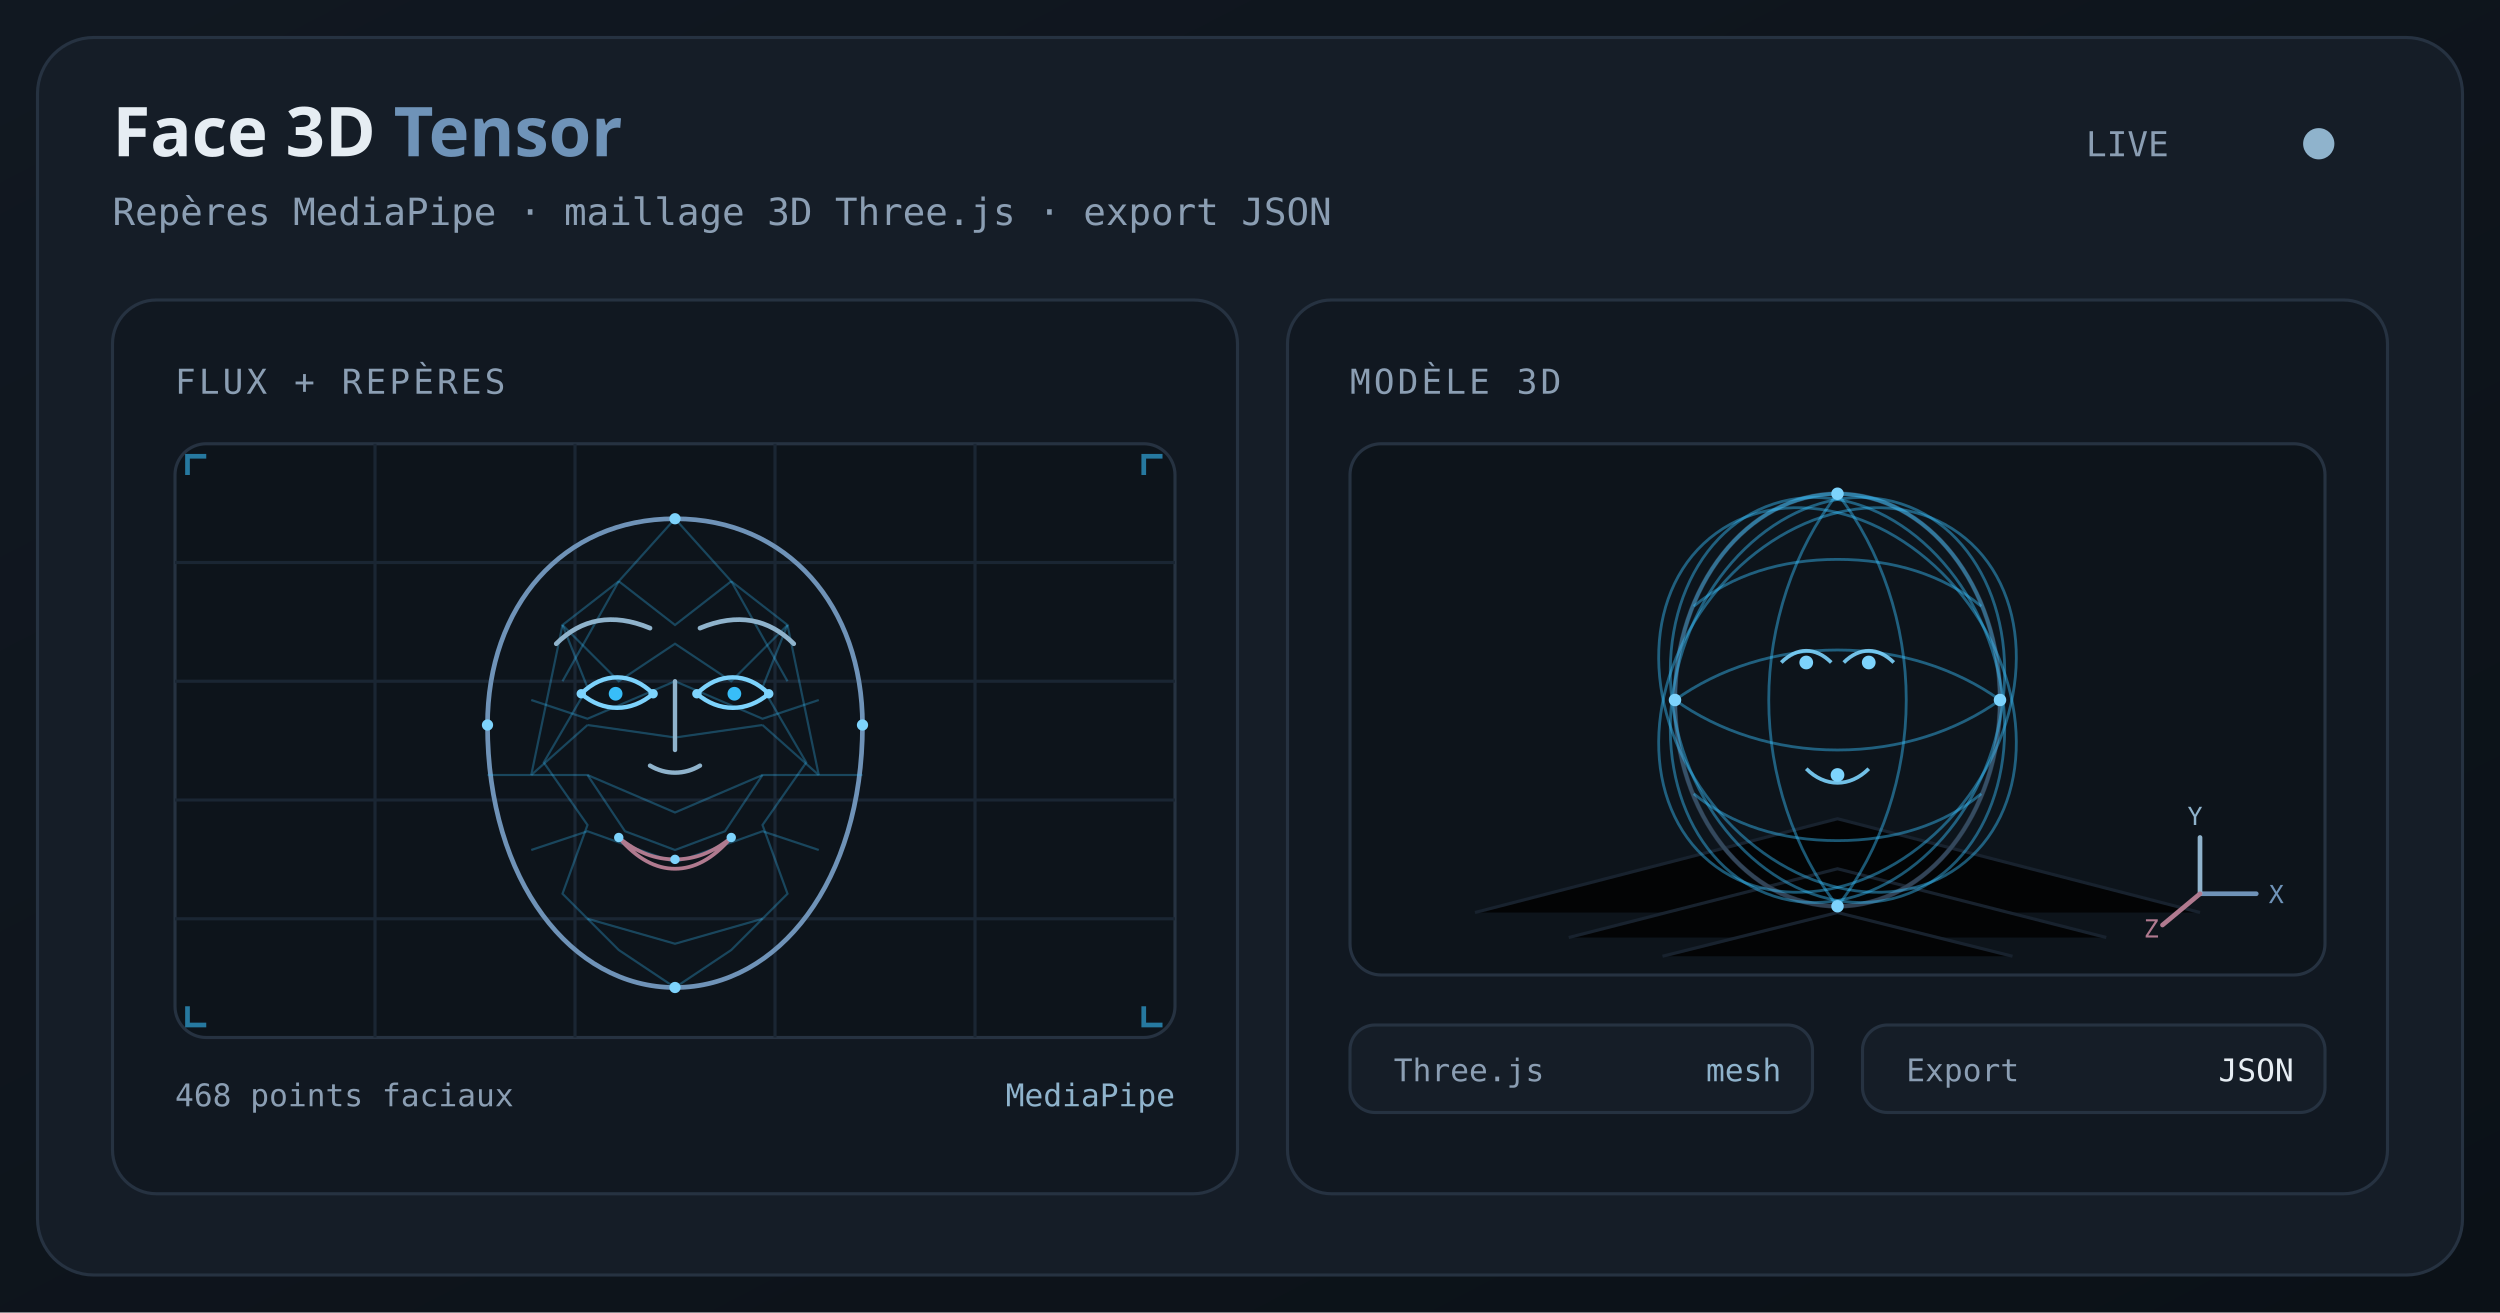
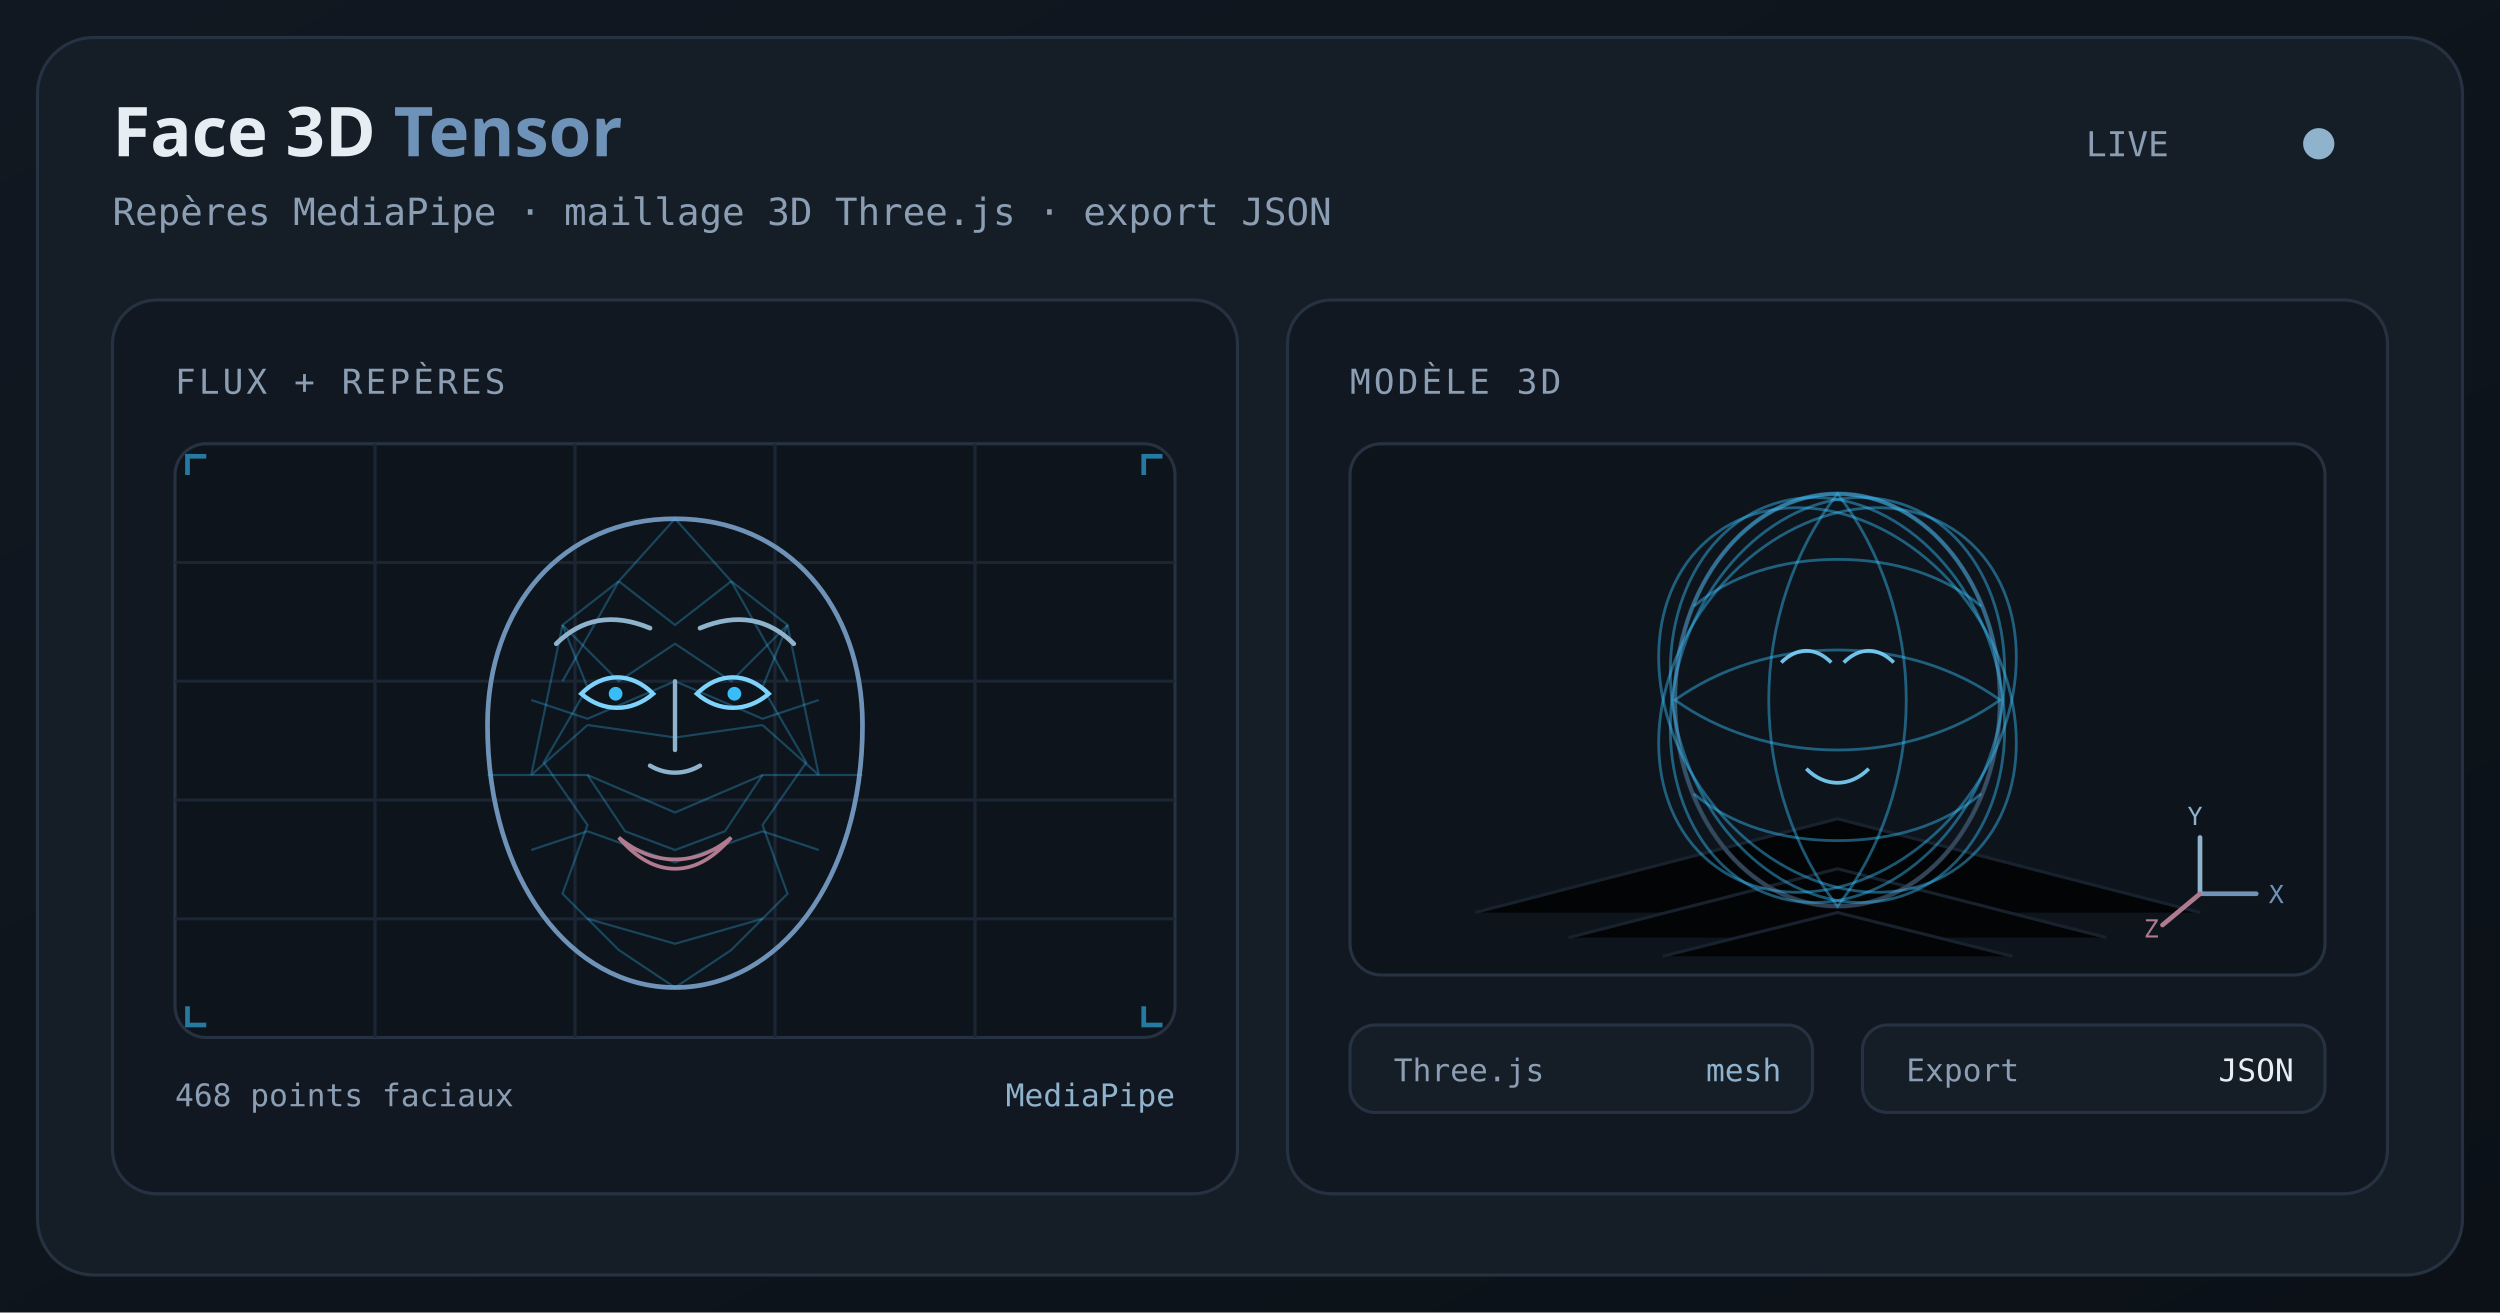
<svg xmlns="http://www.w3.org/2000/svg" viewBox="0 0 800 420" role="img" aria-labelledby="title desc">
  <defs>
    <linearGradient id="bg" x1="0" y1="0" x2="1" y2="1">
      <stop offset="0" stop-color="#111821" />
      <stop offset="1" stop-color="#0b1117" />
    </linearGradient>
    <linearGradient id="meshFade" x1="0" y1="0" x2="0" y2="1">
      <stop offset="0" stop-color="#38bdf8" stop-opacity="0.55" />
      <stop offset="1" stop-color="#6f93b8" stop-opacity="0.15" />
    </linearGradient>
    <clipPath id="leftClip">
      <rect x="20" y="46" width="320" height="190" rx="10" />
    </clipPath>
    <clipPath id="rightClip">
      <rect x="20" y="46" width="312" height="170" rx="10" />
    </clipPath>
  </defs>
  <rect width="800" height="420" fill="url(#bg)" />
  <rect x="12" y="12" width="776" height="396" rx="18" fill="#151d27" stroke="#263241" />
  <text x="36" y="50" fill="#e6edf3" font-family="'Space Grotesk', system-ui, sans-serif" font-size="22" font-weight="700">Face 3D <tspan fill="#6f93b8">Tensor</tspan>
  </text>
  <text x="36" y="72" fill="#8b9eb3" font-family="'DM Mono', monospace" font-size="12">Repères MediaPipe · maillage 3D Three.js · export JSON</text>
  <circle cx="742" cy="46" r="5" fill="#8fb3cc" />
  <text x="694" y="50" fill="#8b9eb3" font-family="'DM Mono', monospace" font-size="11" text-anchor="end">LIVE</text>
  <g transform="translate(36,96)">
    <rect width="360" height="286" rx="14" fill="#111821" stroke="#263241" />
    <text x="20" y="30" fill="#8b9eb3" font-family="'DM Mono', monospace" font-size="11" letter-spacing="1">FLUX + REPÈRES</text>
    <rect x="20" y="46" width="320" height="190" rx="10" fill="#0d141b" stroke="#263241" />
    <g clip-path="url(#leftClip)">
      <g stroke="#1a2633" stroke-width="1">
        <path d="M20 84h320M20 122h320M20 160h320M20 198h320" />
        <path d="M84 46v190M148 46v190M212 46v190M276 46v190" />
      </g>
      <g fill="none">
        <path d="M180 70c36 0 60 28 60 66 0 50-27 84-60 84s-60-34-60-84c0-38 24-66 60-66z" stroke="#6f93b8" stroke-width="1.5" />
        <g stroke="#38bdf8" stroke-opacity="0.3" stroke-width="0.7">
          <path d="M180 70l-18 20-18 14 8 20-14 24 14 20-8 22 18 18 18 12 18-12 18-18-8-22 14-20-14-24 8-20-18-14z" />
          <path d="M162 90l18 14 18-14M144 104l18 18 18-12 18 12 18-18M134 128l18 6 28-12 28 12 18-6M120 152l32 0 28 12 28-12 32 0M134 176l18-6 28 10 28-10 18 6M152 198l28 8 28-8" />
          <path d="M162 90l-18 32M198 90l18 32M144 104l-10 48M216 104l10 48M152 136l28 4 28-4M152 136l-18 16M208 136l18 16M152 152l12 18 16 6 16-6 12-18" />
        </g>
        <path d="M150 126c7-7 16-7 23 0c-7 6-16 6-23 0z" stroke="#7dd3fc" stroke-width="1.4" />
        <path d="M187 126c7-7 16-7 23 0c-7 6-16 6-23 0z" stroke="#7dd3fc" stroke-width="1.4" />
        <circle cx="161" cy="126" r="2.2" fill="#38bdf8" stroke="none" />
        <circle cx="199" cy="126" r="2.2" fill="#38bdf8" stroke="none" />
        <path d="M180 122v22m-8 5c5 3 11 3 16 0" stroke="#8fb3cc" stroke-width="1.4" stroke-linecap="round" />
        <path d="M162 172c6 5 12 7 18 7s12-2 18-7c-6 7-12 10-18 10s-12-3-18-10z" stroke="#b07a8f" stroke-width="1.2" />
        <path d="M142 110c8-8 18-10 30-5M218 110c-8-8-18-10-30-5" stroke="#8fb3cc" stroke-width="1.5" stroke-linecap="round" />
      </g>
-       <g fill="#7dd3fc">
-         <circle cx="180" cy="70" r="1.8" />
-         <circle cx="180" cy="220" r="1.8" />
-         <circle cx="120" cy="136" r="1.8" />
-         <circle cx="240" cy="136" r="1.8" />
-         <circle cx="150" cy="126" r="1.5" />
-         <circle cx="173" cy="126" r="1.5" />
-         <circle cx="187" cy="126" r="1.5" />
-         <circle cx="210" cy="126" r="1.5" />
-         <circle cx="162" cy="172" r="1.5" />
-         <circle cx="180" cy="179" r="1.5" />
-         <circle cx="198" cy="172" r="1.5" />
-       </g>
      <g stroke="#38bdf8" stroke-width="1.5" fill="none" stroke-opacity="0.6">
        <path d="M24 56v-6h6M336 50h-6v6M24 226v6h6M336 232h-6v-6" />
      </g>
    </g>
    <g font-family="'DM Mono', monospace" font-size="10" fill="#8b9eb3">
      <text x="20" y="258">468 points faciaux</text>
      <text x="340" y="258" text-anchor="end" fill="#8fb3cc">MediaPipe</text>
    </g>
  </g>
  <g transform="translate(412,96)">
    <rect width="352" height="286" rx="14" fill="#111821" stroke="#263241" />
    <text x="20" y="30" fill="#8b9eb3" font-family="'DM Mono', monospace" font-size="11" letter-spacing="1">MODÈLE 3D</text>
    <rect x="20" y="46" width="312" height="170" rx="10" fill="#0d141b" stroke="#263241" />
    <g clip-path="url(#rightClip)">
      <g stroke="#1a2633" stroke-width="1" opacity="0.8">
        <path d="M60 196l116-30 116 30M90 204l86-22 86 22M120 210l56-14 56 14" />
      </g>
      <g transform="translate(176,128)" fill="none">
        <ellipse rx="52" ry="66" stroke="#263241" stroke-width="1.5" />
        <ellipse rx="52" ry="66" stroke="url(#meshFade)" stroke-width="1.2" />
        <g stroke="#38bdf8" stroke-opacity="0.45" stroke-width="0.9">
          <ellipse rx="52" ry="66" transform="rotate(18)" />
          <ellipse rx="52" ry="66" transform="rotate(-18)" />
          <ellipse rx="52" ry="66" transform="rotate(36)" />
          <ellipse rx="52" ry="66" transform="rotate(-36)" />
          <path d="M-52 0c14-10 32-16 52-16s38 6 52 16c-14 10-32 16-52 16s-38-6-52-16z" />
          <path d="M-46 -30c12-10 28-15 46-15s34 5 46 15M-46 30c12 10 28 15 46 15s34-5 46-15" />
          <path d="M0 -66c14 18 22 42 22 66s-8 48-22 66c-14-18-22-42-22-66s8-48 22-66z" />
        </g>
        <g stroke="#7dd3fc" stroke-width="1.2" stroke-opacity="0.9">
          <path d="M-18 -12c5-5 11-5 16 0M18 -12c-5-5-11-5-16 0" />
          <path d="M-10 22c6 6 14 6 20 0" />
        </g>
-         <g fill="#7dd3fc">
-           <circle cx="-10" cy="-12" r="2.2" />
-           <circle cx="10" cy="-12" r="2.2" />
-           <circle cx="0" cy="24" r="2.2" />
-           <circle cx="0" cy="-66" r="2" />
-           <circle cx="0" cy="66" r="2" />
-           <circle cx="-52" cy="0" r="2" />
-           <circle cx="52" cy="0" r="2" />
-         </g>
      </g>
      <g stroke-width="1.5" stroke-linecap="round" font-family="'DM Mono', monospace" font-size="8">
        <path d="M292 190l18 0" stroke="#6f93b8" />
        <text x="314" y="193" fill="#6f93b8">X</text>
        <path d="M292 190l0 -18" stroke="#8fb3cc" />
        <text x="288" y="168" fill="#8fb3cc">Y</text>
        <path d="M292 190l-12 10" stroke="#b07a8f" />
        <text x="274" y="204" fill="#b07a8f">Z</text>
      </g>
    </g>
    <g font-family="'DM Mono', monospace" font-size="10">
      <rect x="20" y="232" width="148" height="28" rx="8" fill="#151d27" stroke="#263241" />
      <text x="34" y="250" fill="#8b9eb3">Three.js</text>
      <text x="158" y="250" text-anchor="end" fill="#8fb3cc">mesh</text>
      <rect x="184" y="232" width="148" height="28" rx="8" fill="#151d27" stroke="#263241" />
      <text x="198" y="250" fill="#8b9eb3">Export</text>
      <text x="322" y="250" text-anchor="end" fill="#e6edf3">JSON</text>
    </g>
  </g>
</svg>
